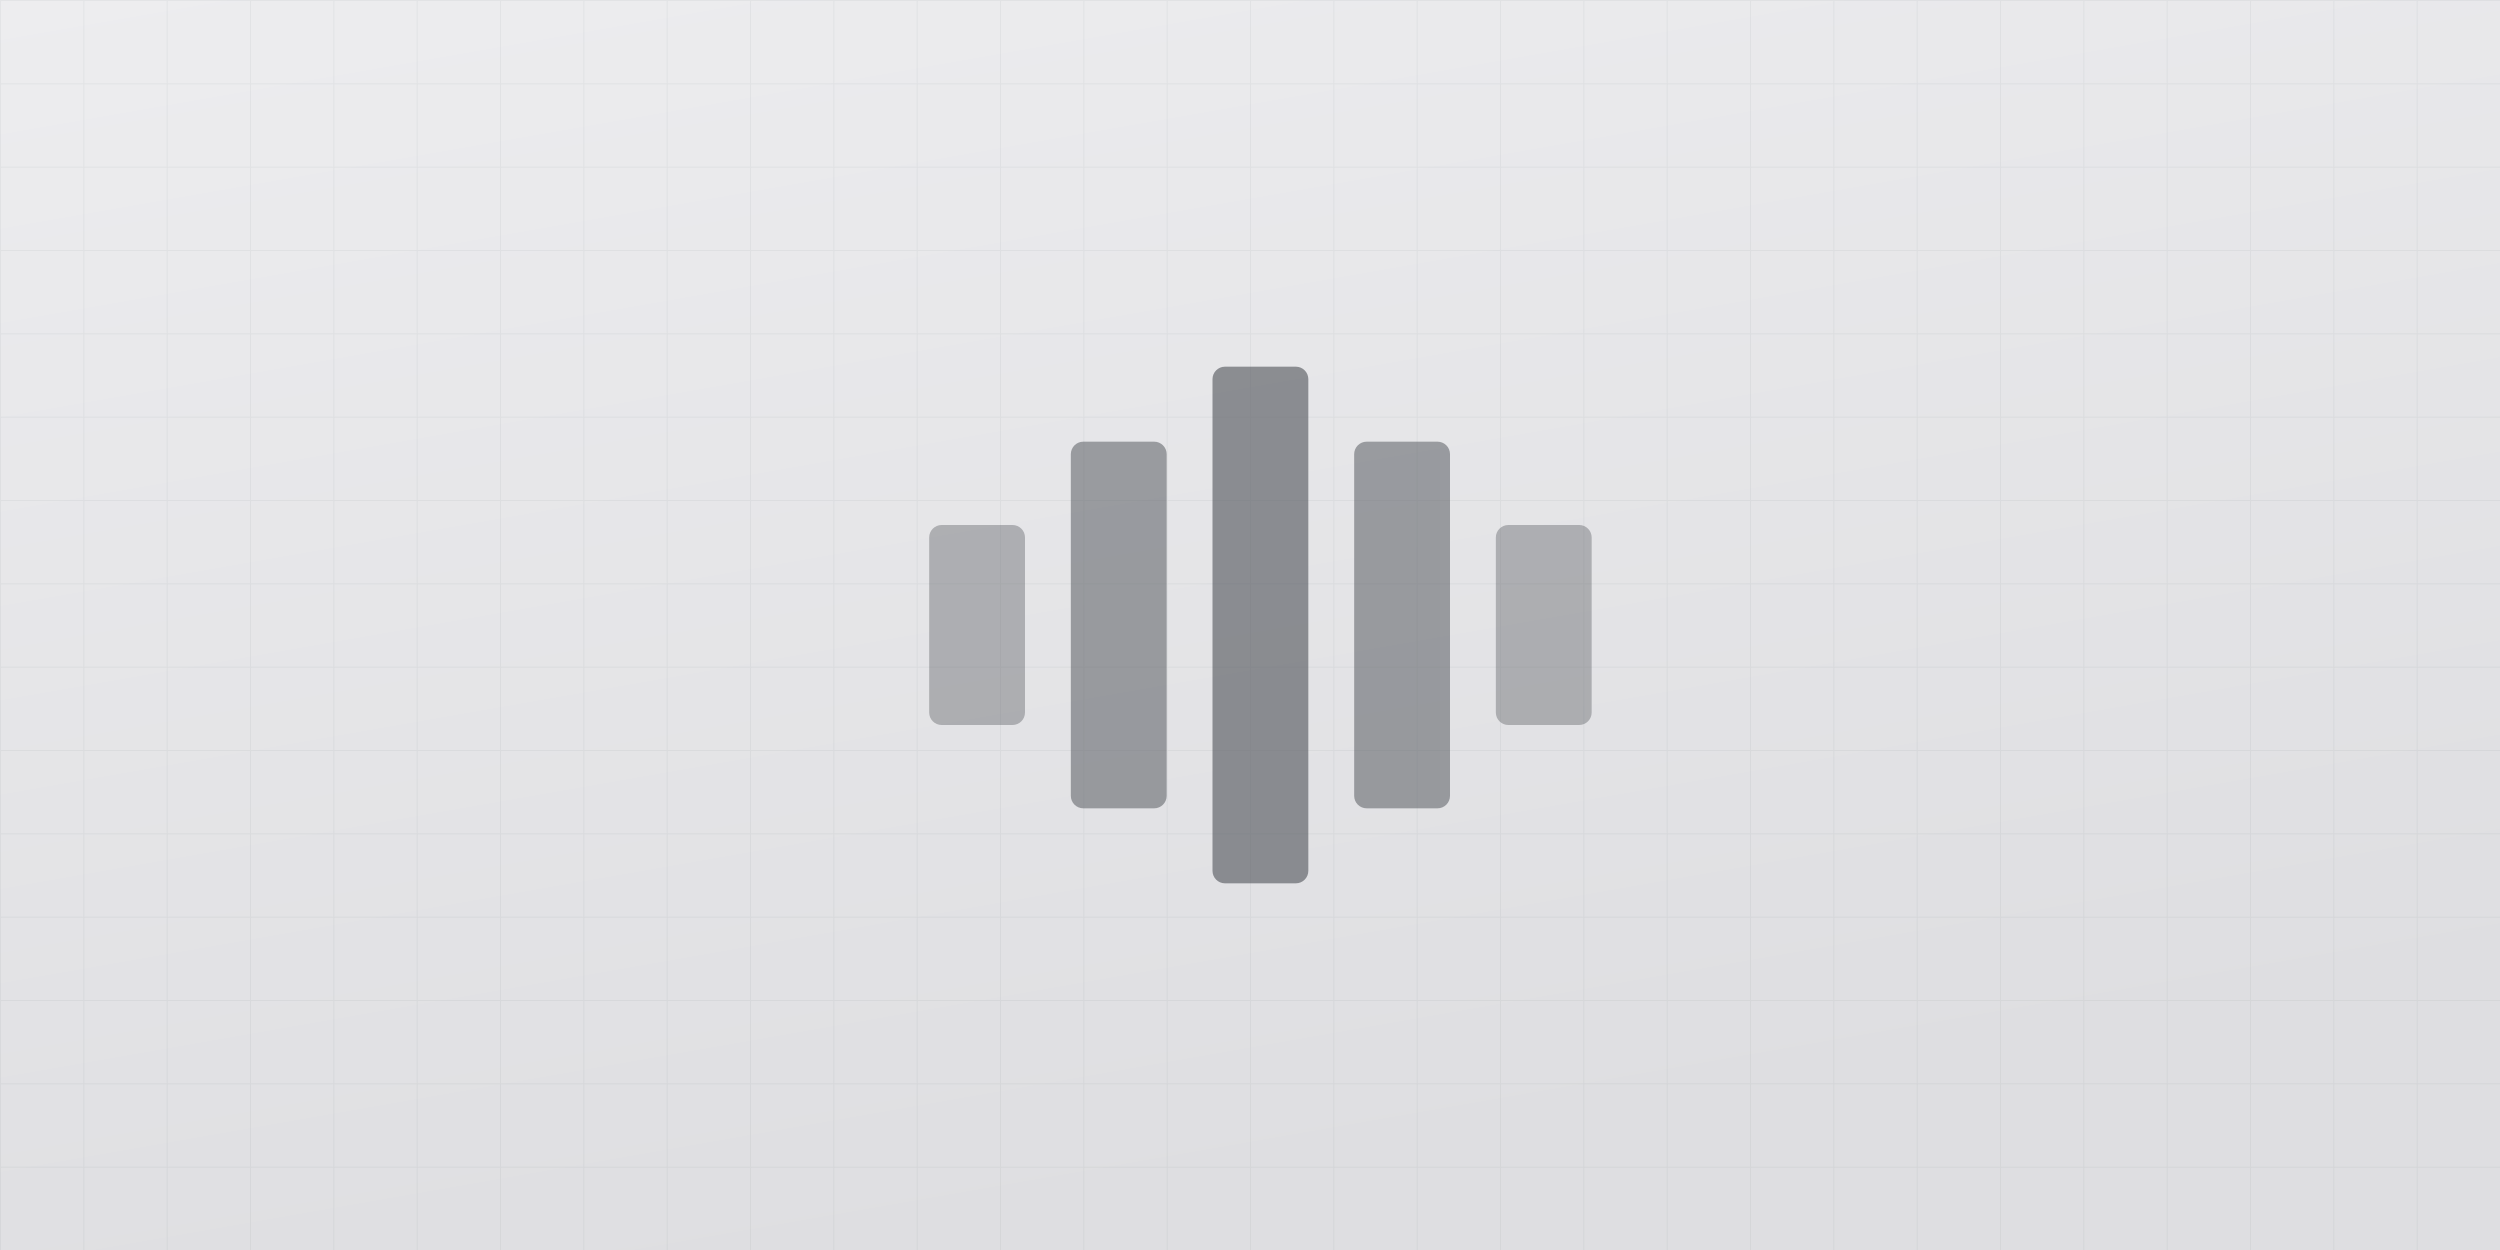
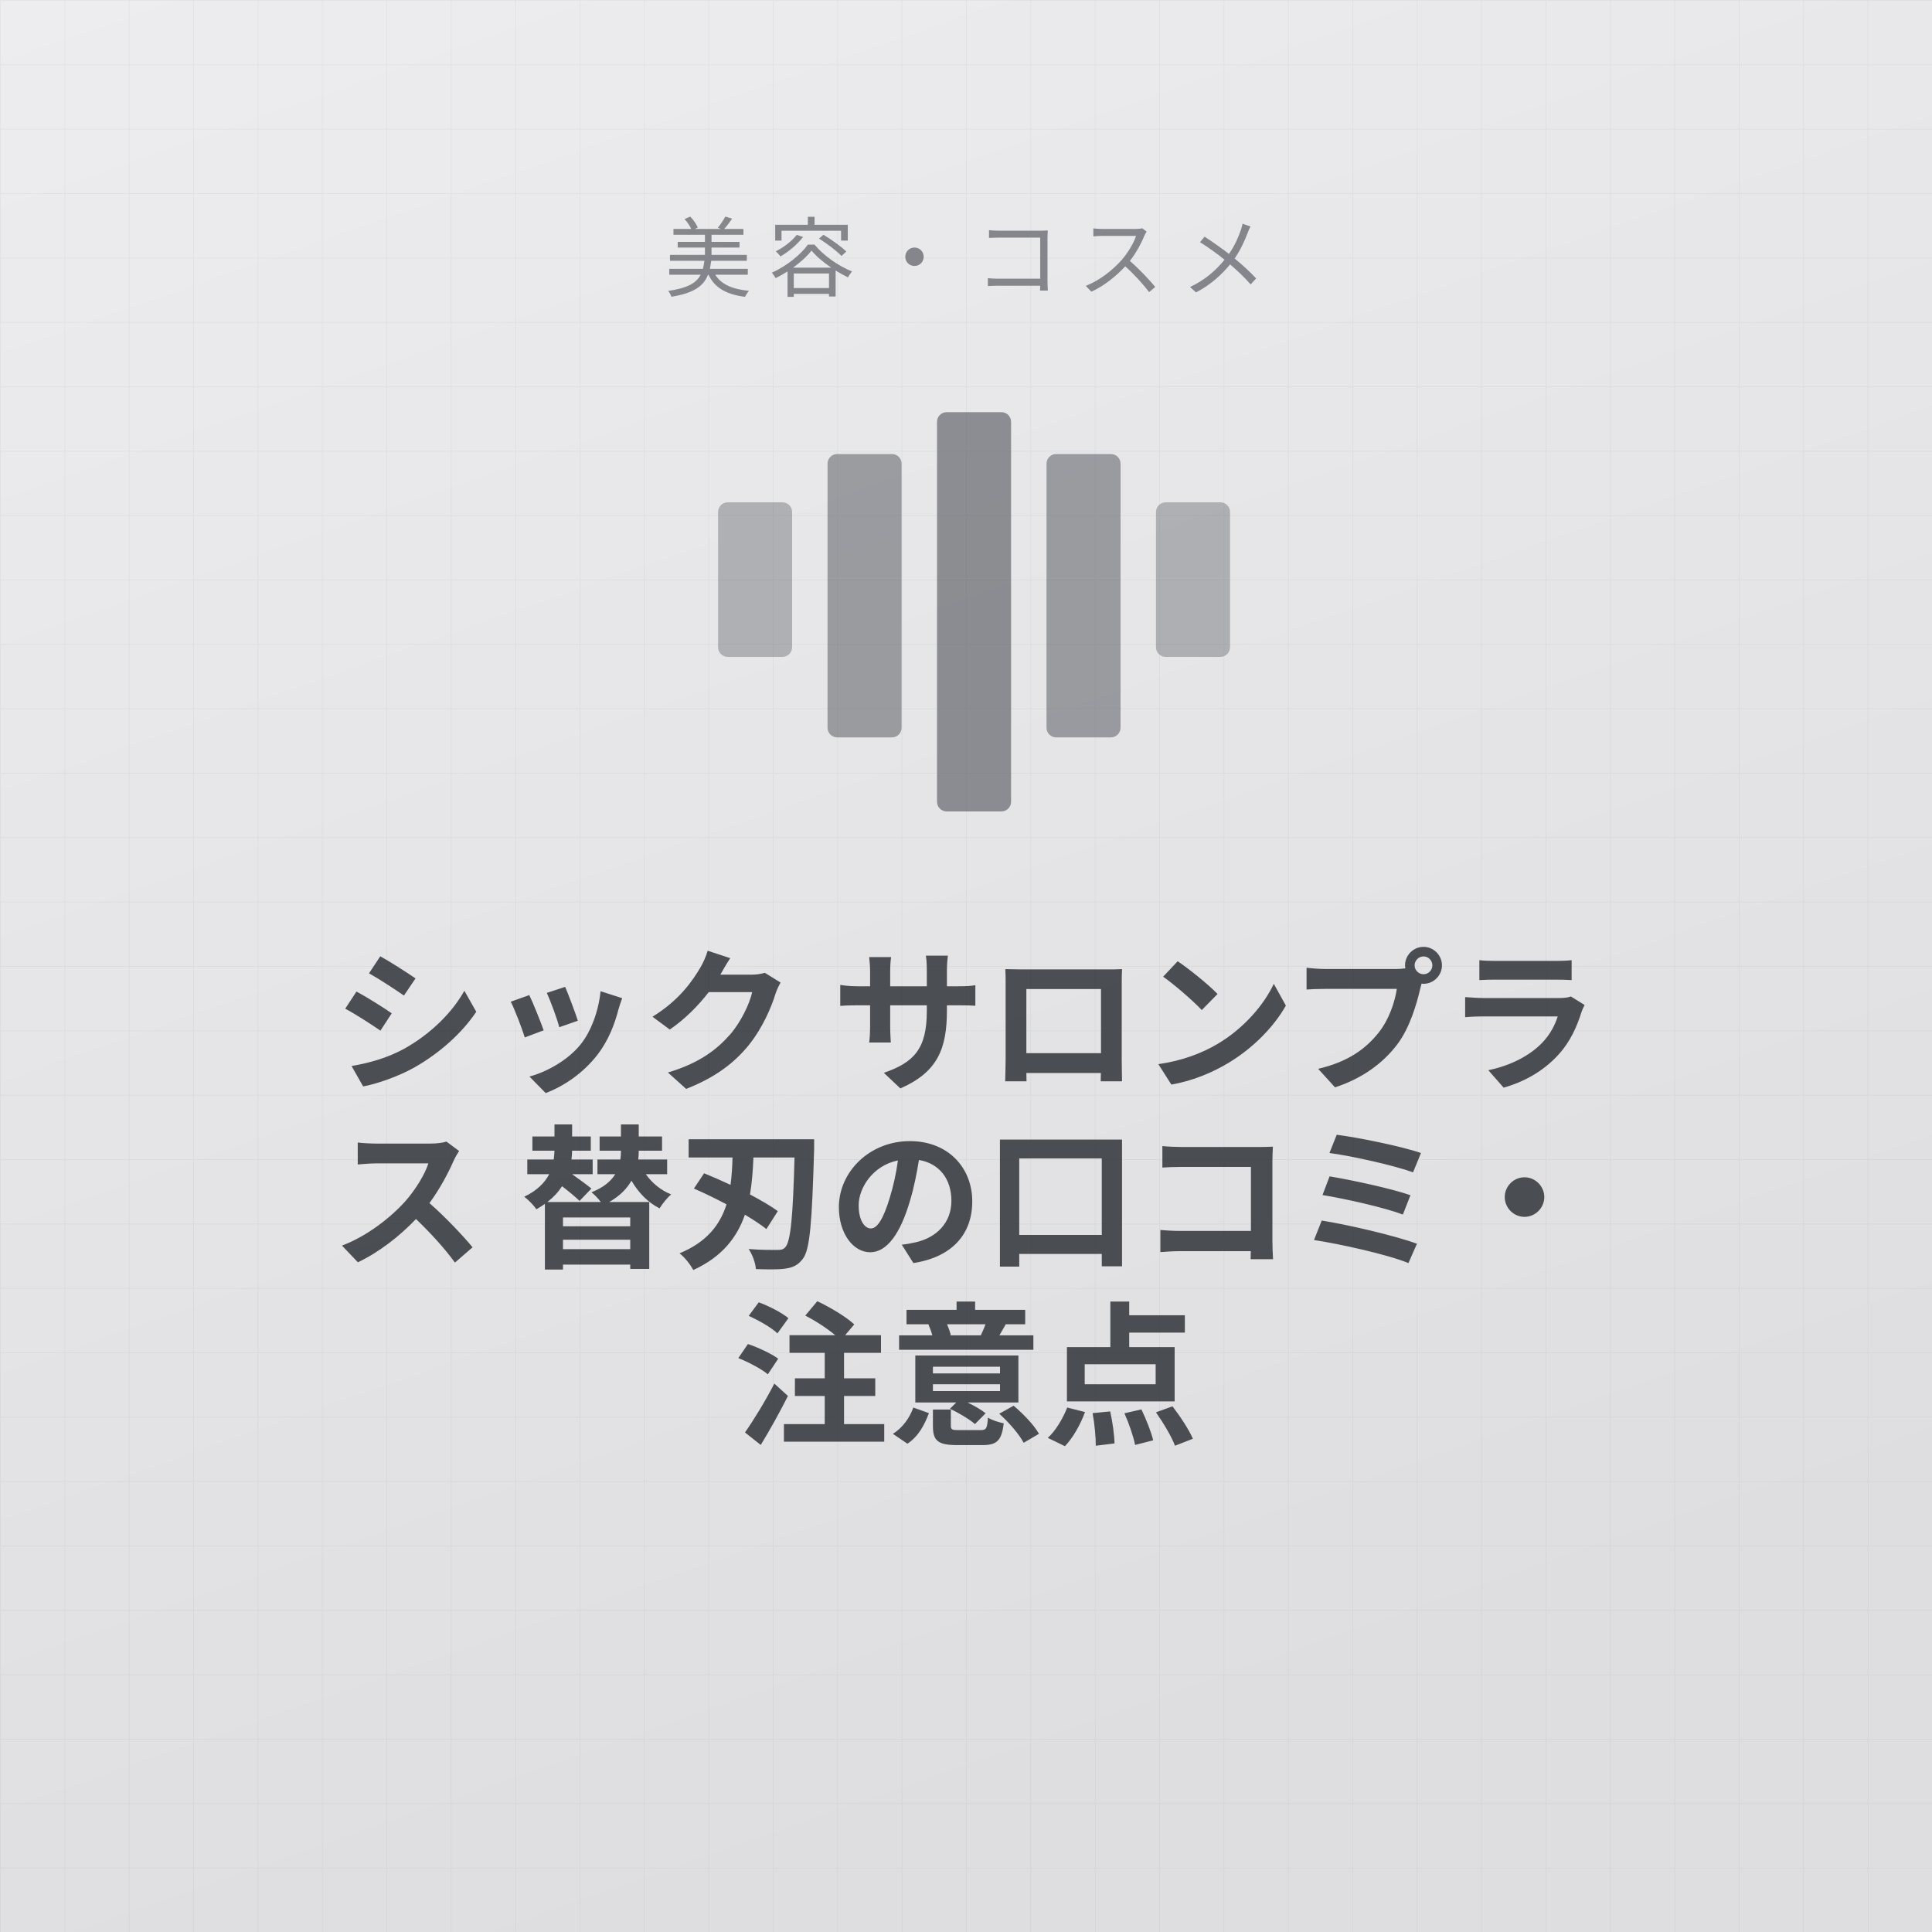
- <svg xmlns="http://www.w3.org/2000/svg" width="1200" height="600" viewBox="0 0 1200 600" role="presentation" aria-hidden="true">
+ <svg xmlns="http://www.w3.org/2000/svg" width="1200" height="1200" viewBox="0 0 1200 1200" role="img" aria-label="シック サロンプラス 替刃の口コミ・注意点">
  <defs>
    <linearGradient id="shade" x1="0" y1="0" x2="0.35" y2="1">
      <stop offset="0%" stop-color="#EDEDEF" />
      <stop offset="100%" stop-color="#DEDEE1" />
    </linearGradient>
    <pattern id="grid" width="40" height="40" patternUnits="userSpaceOnUse">
      <path d="M40 0 L0 0 0 40" fill="none" stroke="#25282D" stroke-opacity=".05" stroke-width="1" />
    </pattern>
  </defs>
-   <rect width="1200" height="600" fill="url(#shade)" />
-   <rect width="1200" height="600" fill="url(#grid)" />
-   <rect x="446" y="252" width="46" height="96" rx="6" fill="#5A5D63" fill-opacity=".40" />
-   <rect x="514" y="212" width="46" height="176" rx="6" fill="#5A5D63" fill-opacity=".55" />
-   <rect x="582" y="176" width="46" height="248" rx="6" fill="#5A5D63" fill-opacity=".65" />
-   <rect x="650" y="212" width="46" height="176" rx="6" fill="#5A5D63" fill-opacity=".55" />
-   <rect x="718" y="252" width="46" height="96" rx="6" fill="#5A5D63" fill-opacity=".40" />
+   <rect width="1200" height="1200" fill="url(#shade)" />
+   <rect width="1200" height="1200" fill="url(#grid)" />
+   <rect x="446" y="312" width="46" height="96" rx="6" fill="#5A5D63" fill-opacity=".40" />
+   <rect x="514" y="282" width="46" height="176" rx="6" fill="#5A5D63" fill-opacity=".55" />
+   <rect x="582" y="256" width="46" height="248" rx="6" fill="#5A5D63" fill-opacity=".65" />
+   <rect x="650" y="282" width="46" height="176" rx="6" fill="#5A5D63" fill-opacity=".55" />
+   <rect x="718" y="312" width="46" height="96" rx="6" fill="#5A5D63" fill-opacity=".40" />
+   <text x="600" y="180" text-anchor="middle" font-family="&quot;Hiragino Sans&quot;, &quot;Noto Sans JP&quot;, &quot;Yu Gothic&quot;, sans-serif" font-size="54" letter-spacing="10" fill="#5A5D63" fill-opacity=".70">美容・コスメ</text>
+   <text x="600" y="670" text-anchor="middle" font-family="&quot;Hiragino Sans&quot;, &quot;Noto Sans JP&quot;, &quot;Yu Gothic&quot;, sans-serif" font-size="96" font-weight="700" fill="#25282D" fill-opacity=".80">シック サロンプラ</text>
+   <text x="600" y="780" text-anchor="middle" font-family="&quot;Hiragino Sans&quot;, &quot;Noto Sans JP&quot;, &quot;Yu Gothic&quot;, sans-serif" font-size="96" font-weight="700" fill="#25282D" fill-opacity=".80">ス 替刃の口コミ・</text>
+   <text x="600" y="890" text-anchor="middle" font-family="&quot;Hiragino Sans&quot;, &quot;Noto Sans JP&quot;, &quot;Yu Gothic&quot;, sans-serif" font-size="96" font-weight="700" fill="#25282D" fill-opacity=".80">注意点</text>
</svg>
